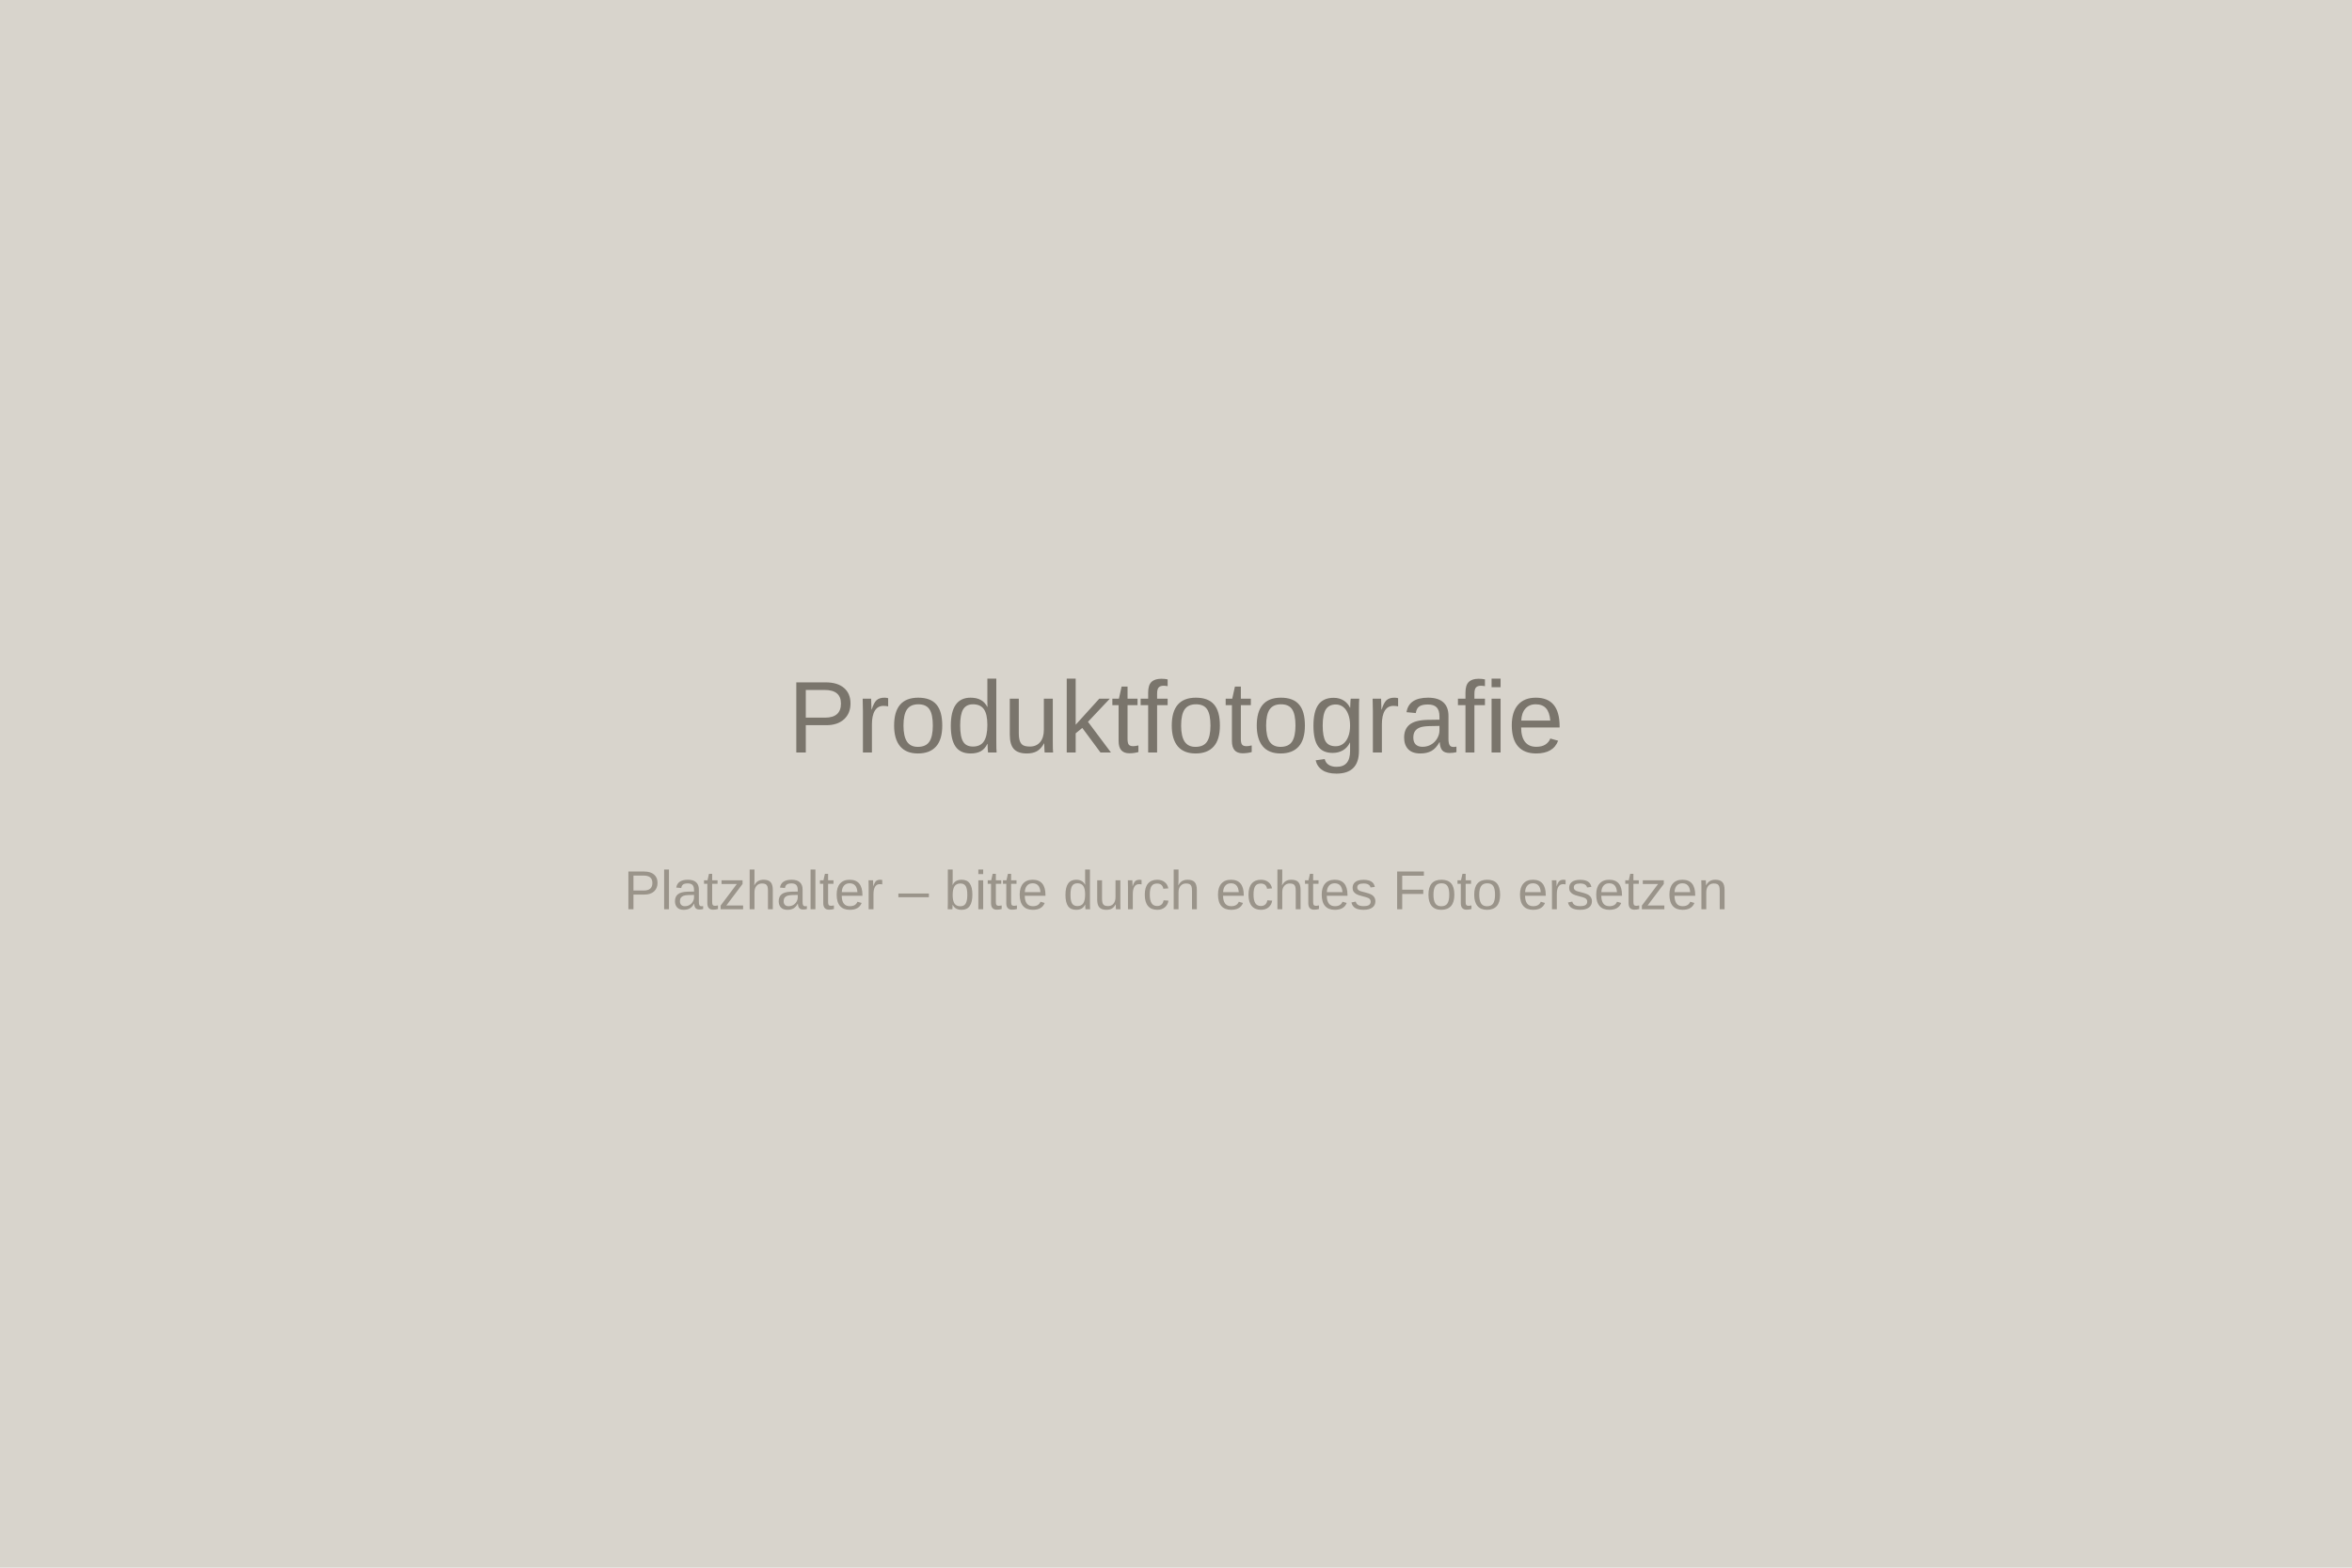
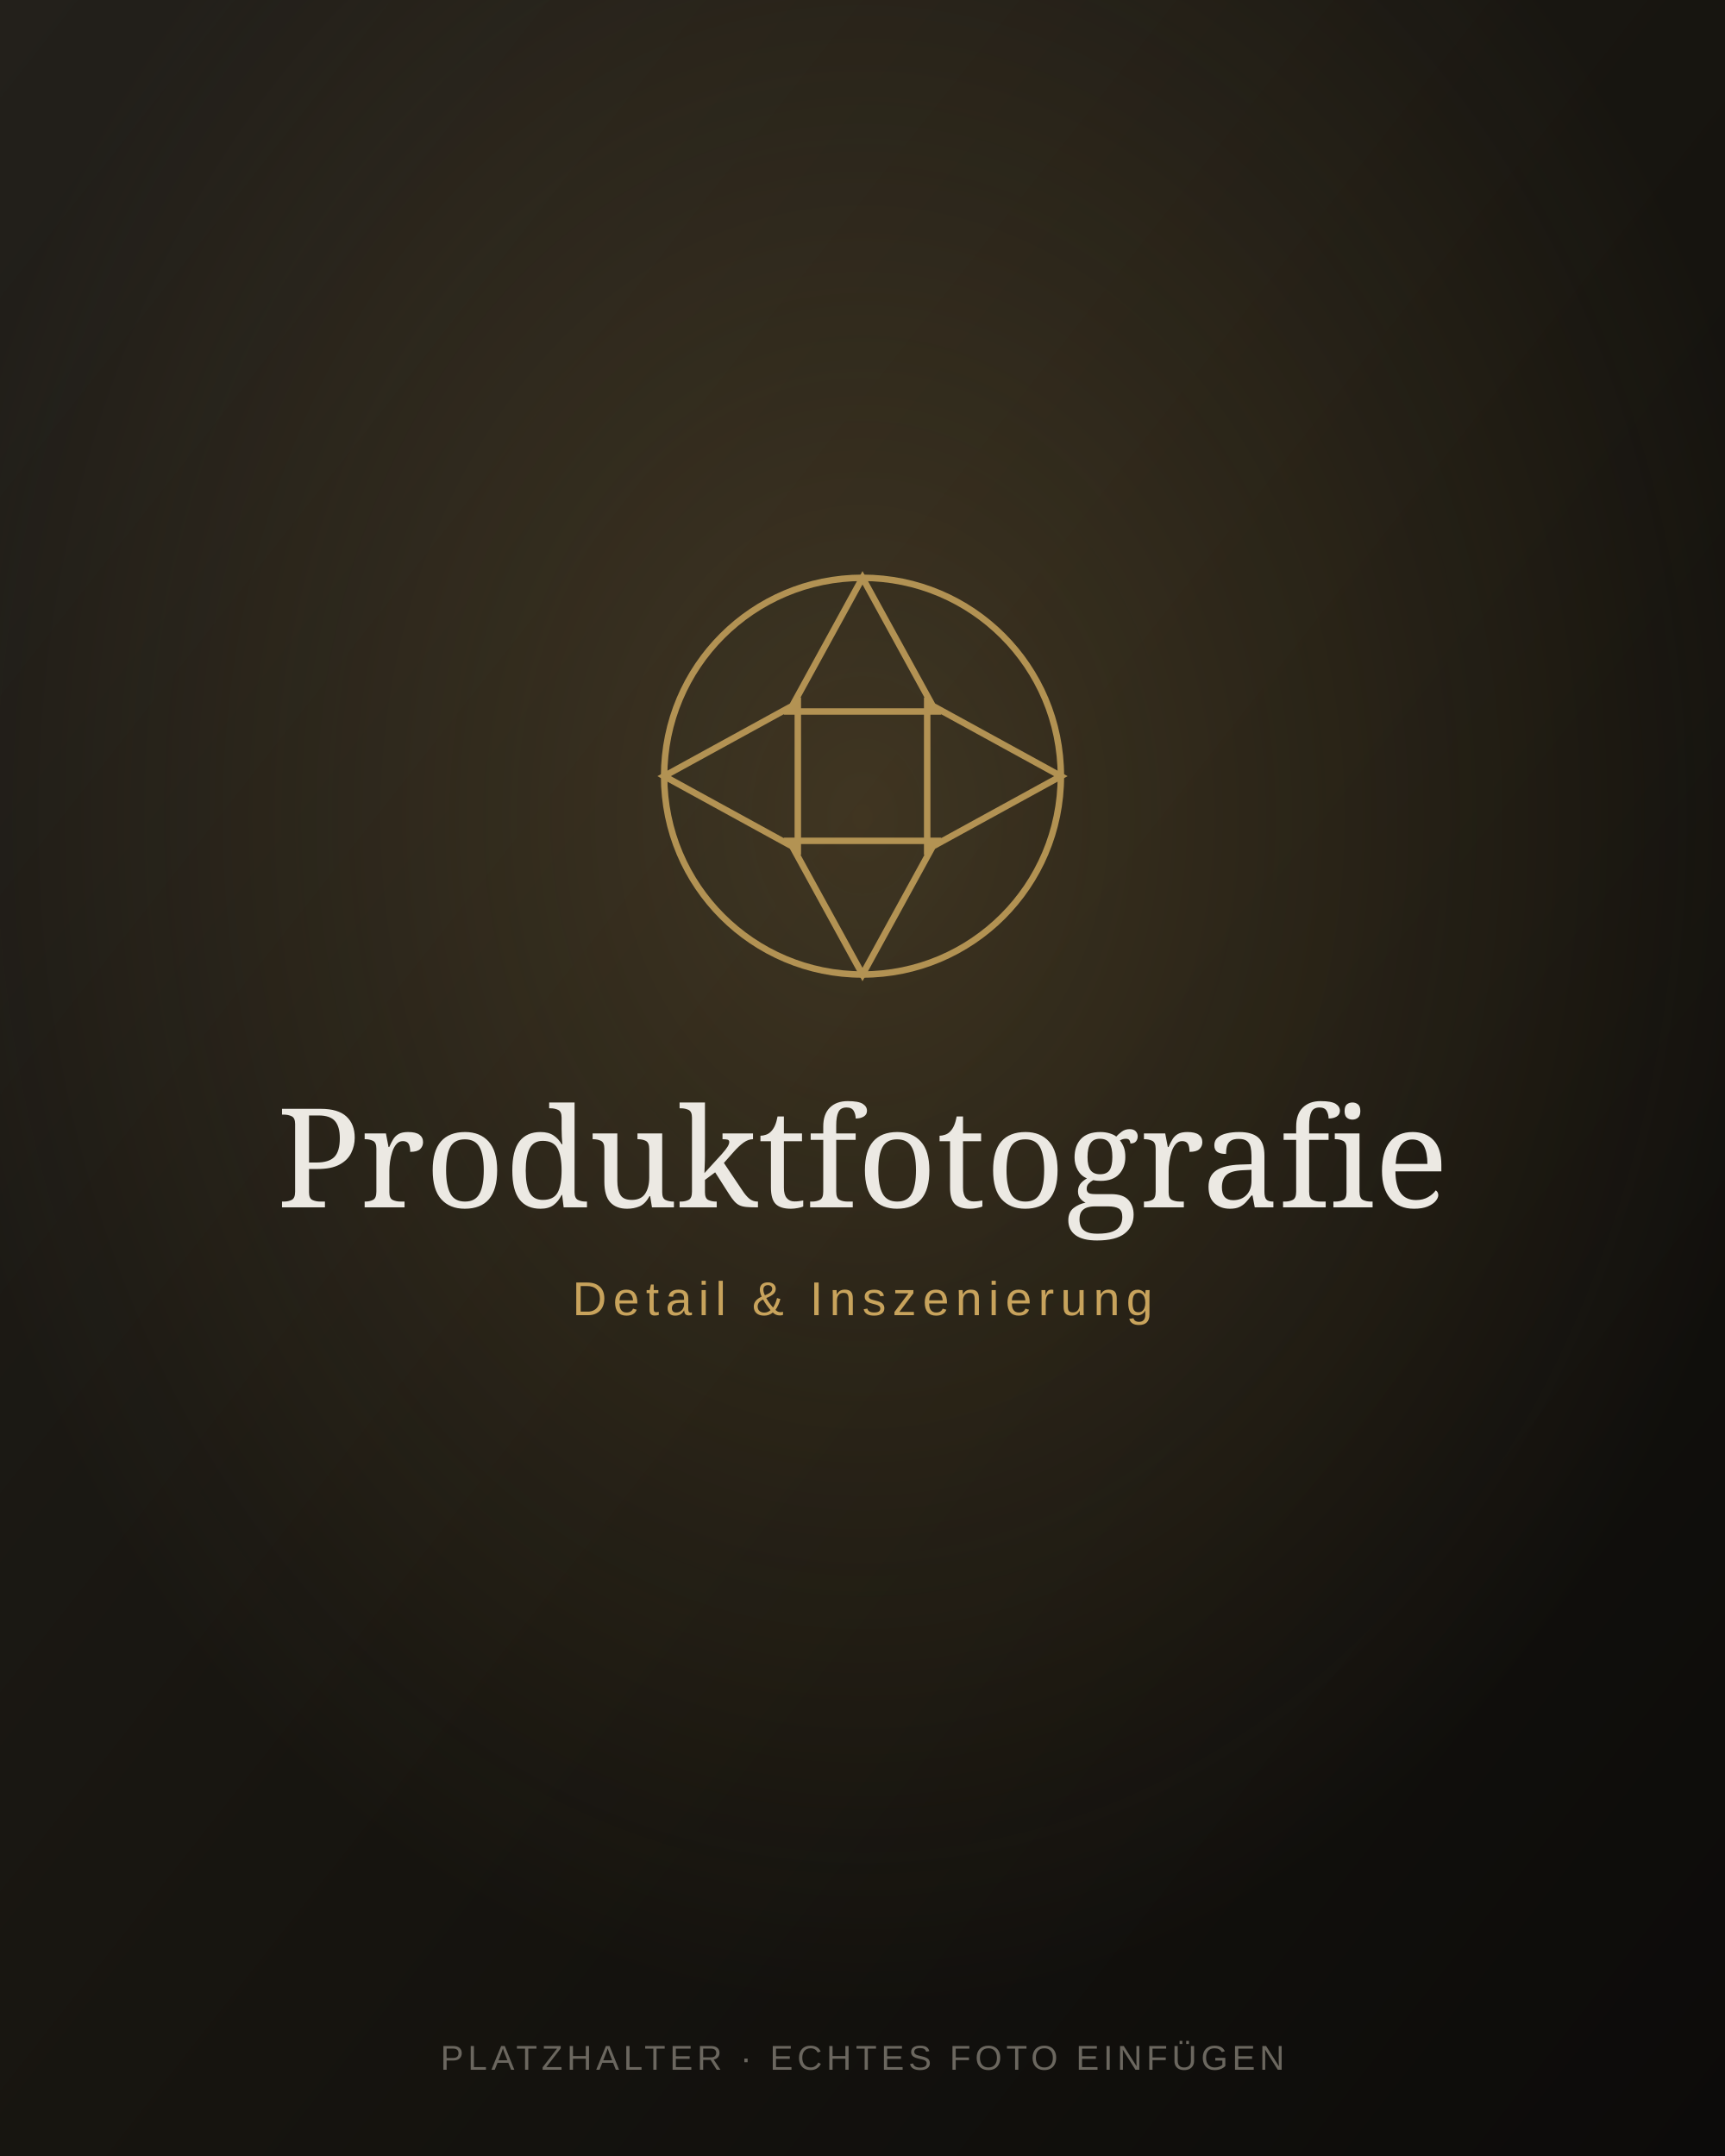
- <svg xmlns="http://www.w3.org/2000/svg" width="600" height="400" viewBox="0 0 600 400">
-   <rect width="600" height="400" fill="#d8d4cc" />
-   <text x="50%" y="48%" font-family="Arial" font-size="26" fill="#7a756c" text-anchor="middle">Produktfotografie</text>
-   <text x="50%" y="58%" font-family="Arial" font-size="14" fill="#9a948a" text-anchor="middle">Platzhalter – bitte durch echtes Foto ersetzen</text>
+ <svg xmlns="http://www.w3.org/2000/svg" width="800" height="1000" viewBox="0 0 800 1000">
+   <defs>
+     <linearGradient id="g" x1="0" y1="0" x2="1" y2="1">
+       <stop offset="0%" stop-color="#23201b" />
+       <stop offset="55%" stop-color="#16140f" />
+       <stop offset="100%" stop-color="#0c0b0a" />
+     </linearGradient>
+     <radialGradient id="glow" cx="50%" cy="38%" r="55%">
+       <stop offset="0%" stop-color="#c8a35c" stop-opacity="0.22" />
+       <stop offset="100%" stop-color="#c8a35c" stop-opacity="0" />
+     </radialGradient>
+   </defs>
+   <rect width="800" height="1000" fill="url(#g)" />
+   <rect width="800" height="1000" fill="url(#glow)" />
+   <g fill="none" stroke="#c8a35c" stroke-width="3" opacity="0.85" transform="translate(400 360)">
+     <circle r="92" />
+     <path d="M0,-92 L34,-30 L-34,-30 Z M92,0 L30,34 L30,-34 Z M0,92 L-34,30 L34,30 Z M-92,0 L-30,-34 L-30,34 Z" />
+   </g>
+   <text x="400" y="560" font-family="Georgia, serif" font-size="64" fill="#ece9e3" text-anchor="middle">Produktfotografie</text>
+   <text x="400" y="610" font-family="Arial, sans-serif" font-size="22" letter-spacing="3" fill="#c8a35c" text-anchor="middle">Detail &amp; Inszenierung</text>
+   <text x="400" y="960" font-family="Arial, sans-serif" font-size="16" letter-spacing="2" fill="#6b675f" text-anchor="middle">PLATZHALTER · ECHTES FOTO EINFÜGEN</text>
</svg>
